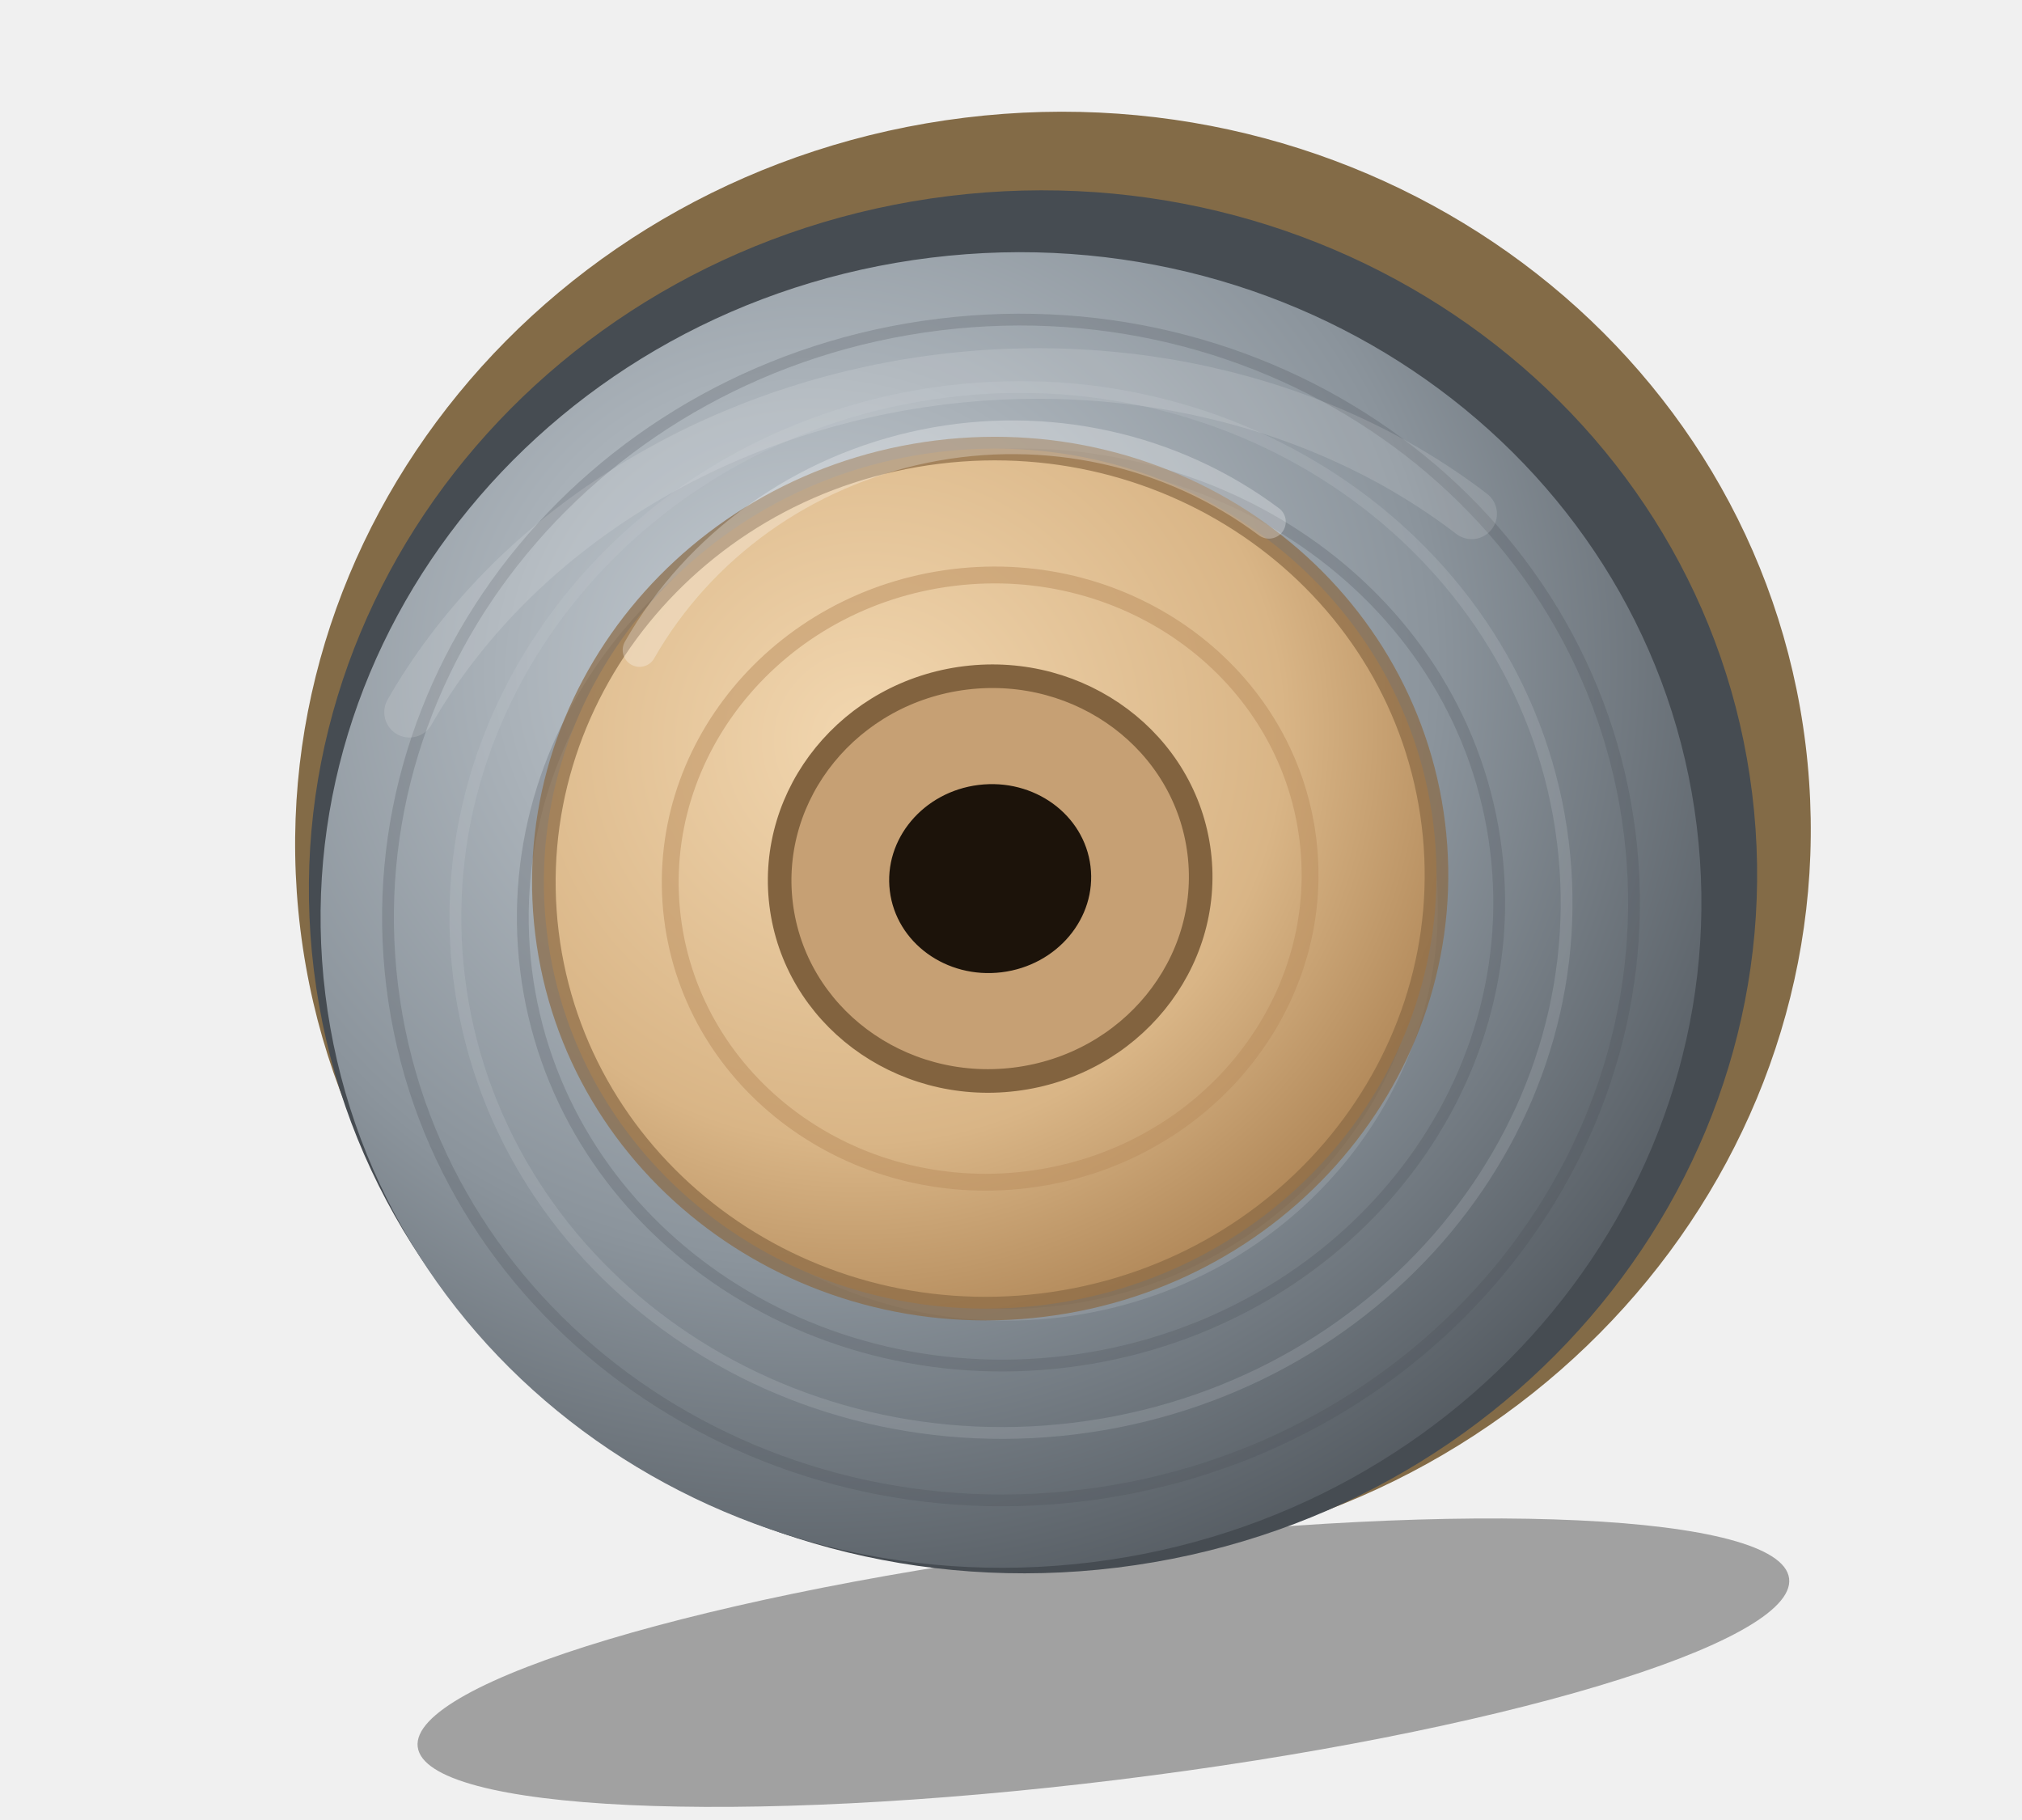
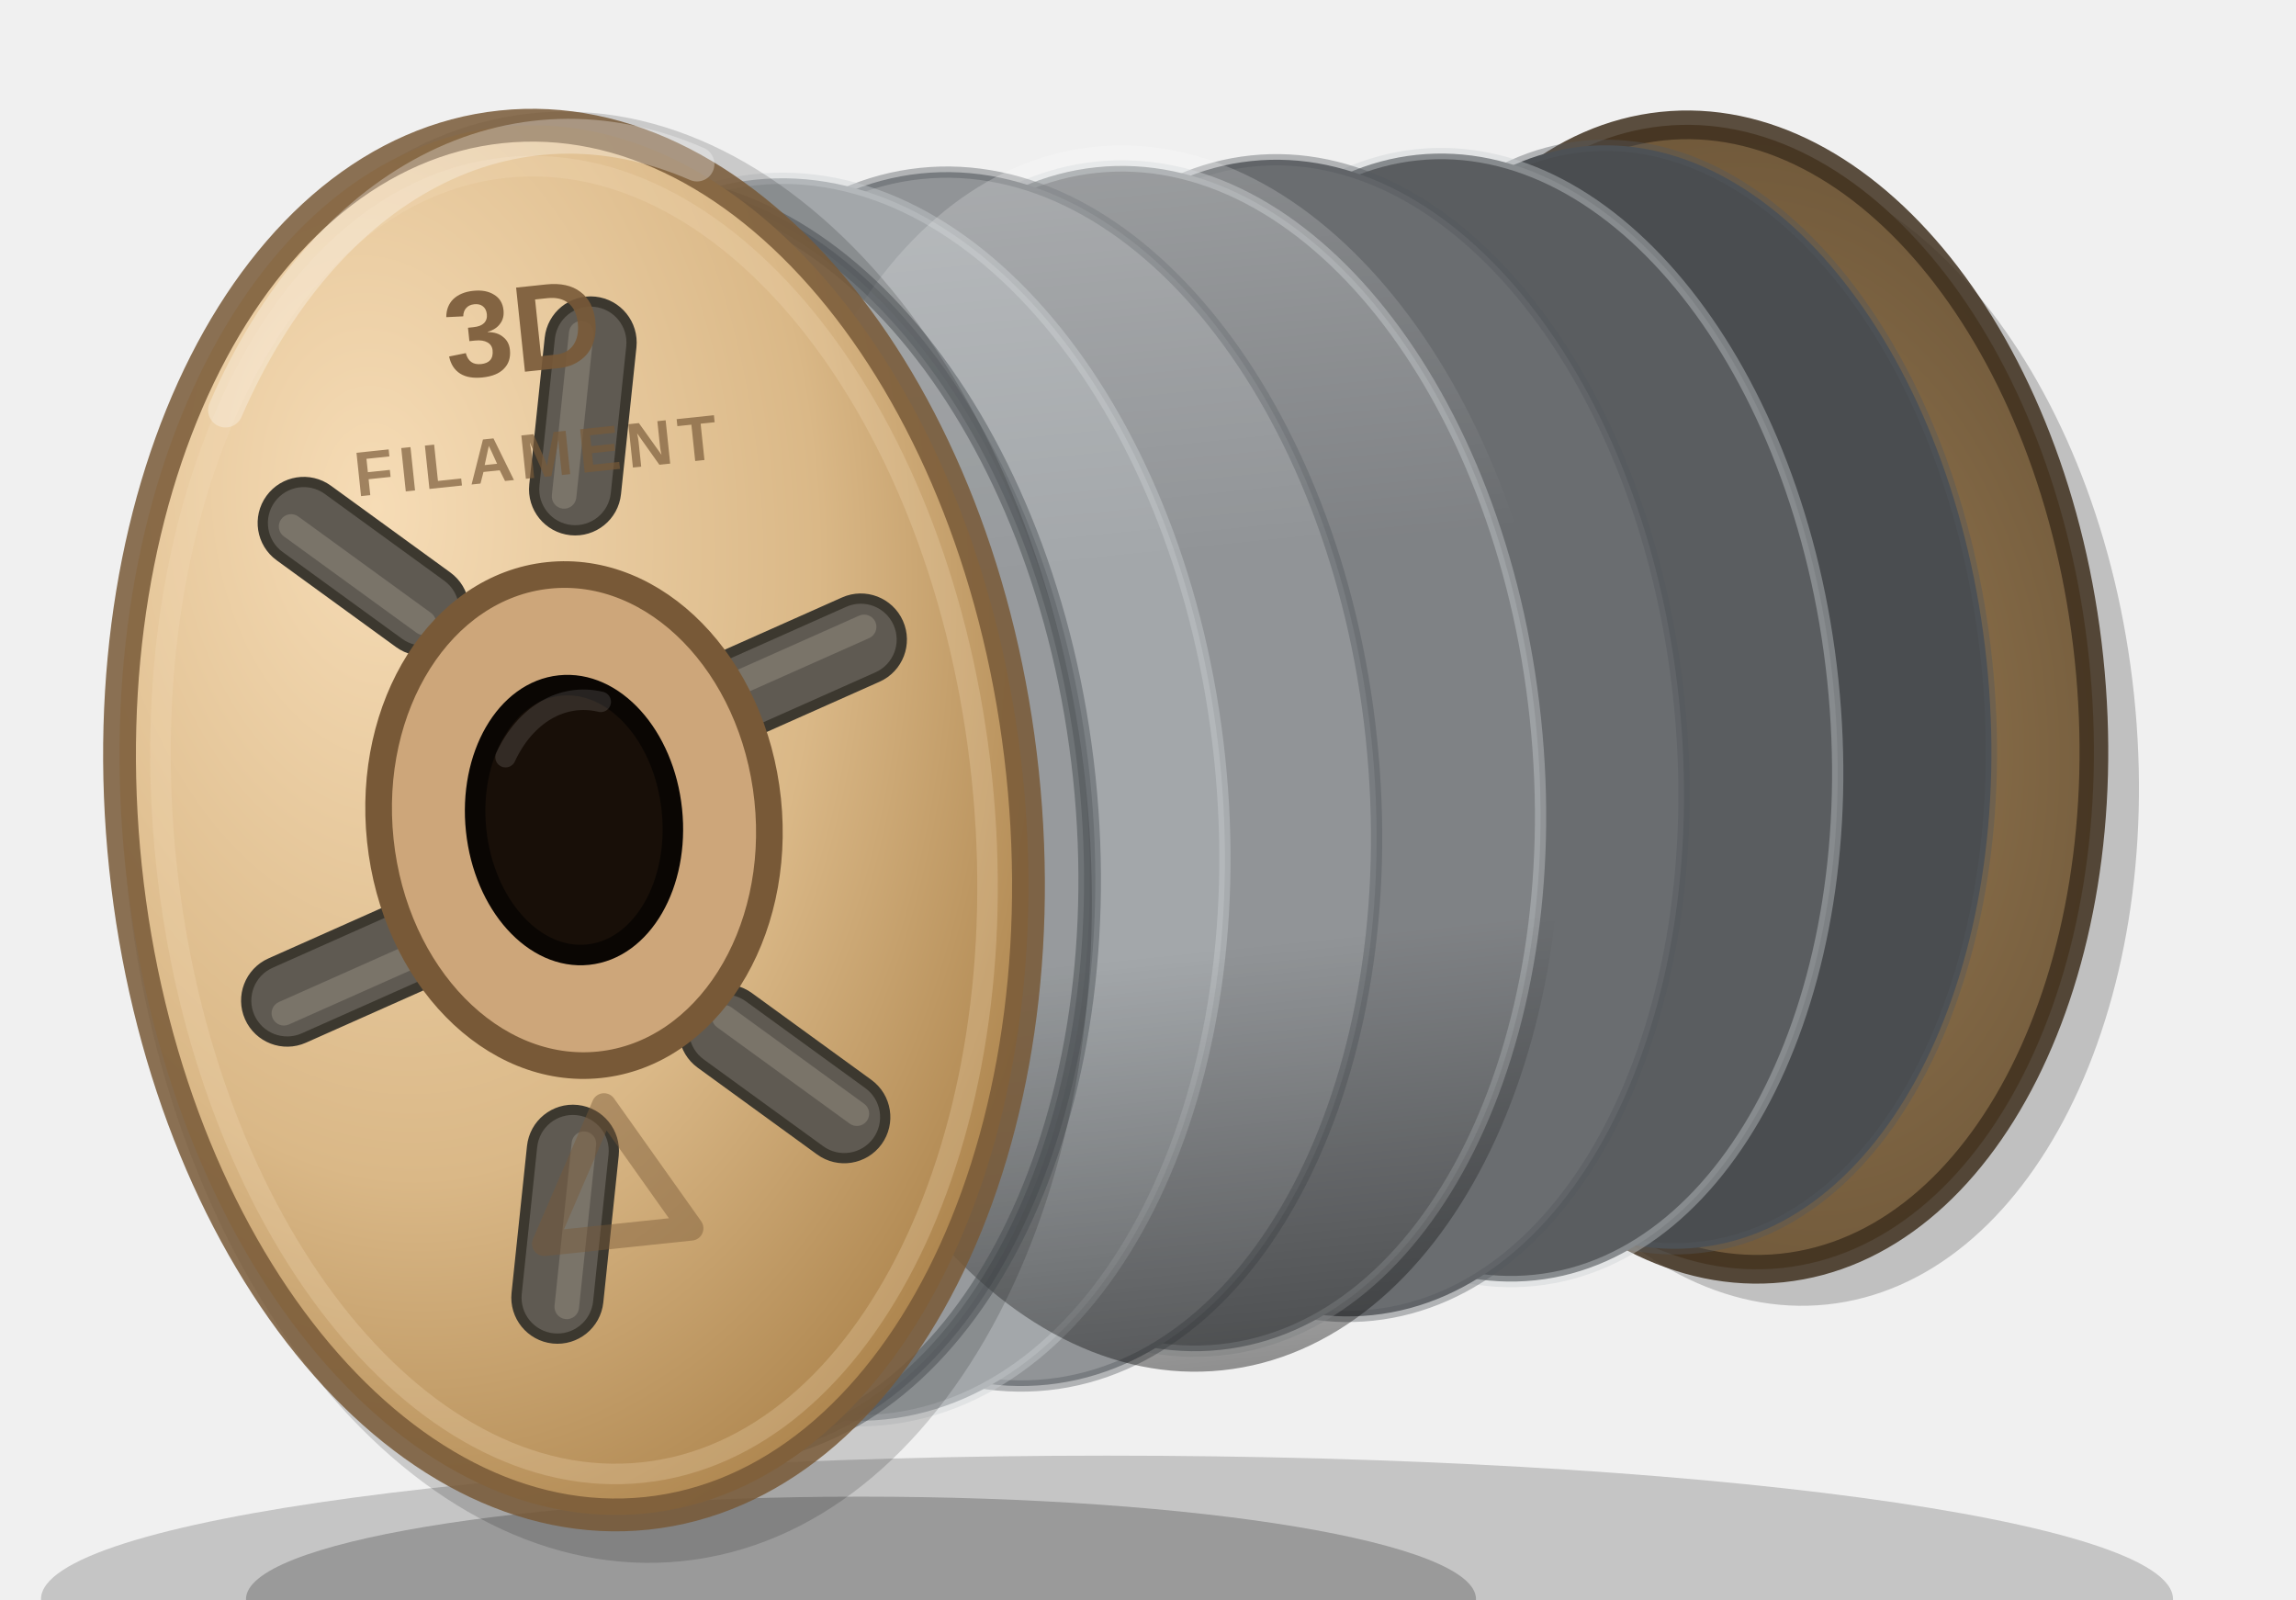
- <svg xmlns="http://www.w3.org/2000/svg" viewBox="0 0 120 108" role="img" aria-label="Filament spool">
+ <svg xmlns="http://www.w3.org/2000/svg" viewBox="12 12 112 78" role="img" aria-label="Filament spool" focusable="false">
  <defs>
-     <radialGradient id="wind" cx="38%" cy="30%" r="82%">
-       <stop offset="0" stop-color="#c7ced4" />
-       <stop offset="0.55" stop-color="#8b949c" />
-       <stop offset="1" stop-color="#464c52" />
+     <radialGradient id="spoolff" cx="32%" cy="26%" r="88%">
+       <stop offset="0" stop-color="#f6dcb6" />
+       <stop offset="0.55" stop-color="#dab887" />
+       <stop offset="1" stop-color="#a2783f" />
    </radialGradient>
-     <radialGradient id="flange" cx="38%" cy="32%" r="78%">
-       <stop offset="0" stop-color="#f2d7b0" />
-       <stop offset="0.6" stop-color="#d9b586" />
-       <stop offset="1" stop-color="#a67c4d" />
+     <radialGradient id="spoolrf" cx="58%" cy="52%" r="82%">
+       <stop offset="0" stop-color="#977a52" />
+       <stop offset="1" stop-color="#5a462d" />
    </radialGradient>
+     <linearGradient id="spoolbs" x1="0" y1="0" x2="0" y2="1">
+       <stop offset="0" stop-color="#fff" stop-opacity="0.22" />
+       <stop offset="0.34" stop-color="#fff" stop-opacity="0" />
+       <stop offset="0.66" stop-color="#000" stop-opacity="0" />
+       <stop offset="1" stop-color="#000" stop-opacity="0.4" />
+     </linearGradient>
  </defs>
-   <g transform="rotate(-7 60 54)">
-     <ellipse cx="60" cy="99" rx="41" ry="7" fill="#000" opacity="0.33" />
-     <ellipse cx="63" cy="50" rx="45" ry="43" fill="#836b47" />
-     <ellipse cx="61.5" cy="52.5" rx="43" ry="41" fill="#464c52" />
-     <ellipse cx="60" cy="54" rx="41" ry="39" fill="url(#wind)" />
-     <g fill="none" stroke-width="0.7">
-       <ellipse cx="60" cy="54" rx="17" ry="16" stroke="#c7ced4" opacity="0.20" />
-       <ellipse cx="60" cy="54" rx="21" ry="20" stroke="#464c52" opacity="0.24" />
-       <ellipse cx="60" cy="54" rx="25" ry="24" stroke="#c7ced4" opacity="0.20" />
-       <ellipse cx="60" cy="54" rx="29" ry="27" stroke="#464c52" opacity="0.24" />
-       <ellipse cx="60" cy="54" rx="33" ry="31" stroke="#c7ced4" opacity="0.20" />
-       <ellipse cx="60" cy="54" rx="37" ry="35" stroke="#464c52" opacity="0.24" />
+   <ellipse cx="66" cy="90" rx="52" ry="7" fill="#000" opacity="0.18" />
+   <ellipse cx="54" cy="90" rx="30" ry="5" fill="#000" opacity="0.22" />
+   <ellipse cx="98" cy="48" rx="18" ry="28" transform="rotate(-6 96 46)" fill="#000" opacity="0.2" />
+   <ellipse cx="96" cy="46" rx="18" ry="28" transform="rotate(-6 96 46)" fill="url(#spoolrf)" />
+   <ellipse cx="96" cy="46" rx="18" ry="28" transform="rotate(-6 96 46)" fill="none" stroke="#3f301f" stroke-width="1.4" opacity="0.85" />
+   <ellipse cx="96" cy="46" rx="6" ry="9" transform="rotate(-6 96 46)" fill="#241b10" />
+   <g fill="#7f8285">
+     <ellipse cx="92" cy="46" rx="17" ry="27" transform="rotate(-6 92 46)" fill="#4a4d50" stroke="#53595e" stroke-width="0.55" stroke-opacity="0.4" />
+     <ellipse cx="84" cy="47" rx="17.5" ry="27.6" transform="rotate(-6 84 47)" fill="#5a5d60" stroke="#cbcfd2" stroke-width="0.55" stroke-opacity="0.4" />
+     <ellipse cx="76" cy="48" rx="18" ry="28.3" transform="rotate(-6 76 48)" fill="#6a6d70" stroke="#53595e" stroke-width="0.55" stroke-opacity="0.4" />
+     <ellipse cx="68.5" cy="49" rx="18.5" ry="29" transform="rotate(-6 68.5 49)" fill="#7f8285" stroke="#cbcfd2" stroke-width="0.55" stroke-opacity="0.4" />
+     <ellipse cx="60" cy="50" rx="19" ry="29.7" transform="rotate(-6 60 50)" fill="#919497" stroke="#53595e" stroke-width="0.55" stroke-opacity="0.4" />
+     <ellipse cx="52" cy="51" rx="19.6" ry="30.4" transform="rotate(-6 52 51)" fill="#a3a7aa" stroke="#cbcfd2" stroke-width="0.55" stroke-opacity="0.4" />
+     <ellipse cx="45" cy="52" rx="20" ry="31" transform="rotate(-6 45 52)" fill="#b3b7ba" stroke="#53595e" stroke-width="0.55" stroke-opacity="0.4" />
+   </g>
+   <ellipse cx="68.5" cy="49" rx="19.5" ry="30" transform="rotate(-6 68.5 49)" fill="url(#spoolbs)" />
+   <ellipse cx="45" cy="52" rx="20" ry="31" transform="rotate(-6 45 52)" fill="none" stroke="#53595e" stroke-width="1.1" opacity="0.5" />
+   <g transform="rotate(-6 40 52)">
+     <ellipse cx="41.5" cy="53" rx="23.5" ry="35.5" fill="#000" opacity="0.16" />
+     <ellipse cx="40" cy="52" rx="22" ry="34" fill="url(#spoolff)" />
+     <ellipse cx="40" cy="52" rx="22" ry="34" fill="none" stroke="#785937" stroke-width="1.6" opacity="0.85" />
+     <ellipse cx="40" cy="52" rx="20" ry="32" fill="none" stroke="#f4dcbb" stroke-width="1" opacity="0.26" />
+     <g transform="rotate(12 42.49 32.44)">
+       <rect x="40.49" y="26.84" width="4" height="11.2" rx="2" fill="#5f5a52" />
+       <rect x="40.49" y="26.84" width="4" height="11.2" rx="2" fill="none" stroke="#3c382f" stroke-width="0.5" />
+       <rect x="41.39" y="27.84" width="1.2" height="9.2" rx="0.6" fill="#8f887c" opacity="0.55" />
    </g>
-     <path d="M20 56 A41 39 0 0 0 100 56 A41 39 0 0 1 20 56 Z" fill="#464c52" opacity="0.40" />
-     <path d="M26 38 A40 34 0 0 1 90 34" fill="none" stroke="#fff" stroke-width="3" opacity="0.13" stroke-linecap="round" />
-     <ellipse cx="59" cy="52" rx="26.5" ry="25.5" fill="url(#flange)" />
-     <ellipse cx="59" cy="52" rx="26.5" ry="25.5" fill="none" stroke="#8a6a44" stroke-width="1.4" opacity="0.7" />
-     <ellipse cx="59" cy="52" rx="19" ry="18" fill="none" stroke="#b98d5e" stroke-width="1" opacity="0.5" />
-     <path d="M40 36 A25 24 0 0 1 78 33" fill="none" stroke="#fff" stroke-width="2" opacity="0.28" stroke-linecap="round" />
-     <ellipse cx="59" cy="52" rx="12.5" ry="12" fill="#c6a074" />
-     <ellipse cx="59" cy="52" rx="12.5" ry="12" fill="none" stroke="#82633f" stroke-width="1.4" />
-     <ellipse cx="59" cy="52" rx="6" ry="5.6" fill="#1c130a" />
+     <g transform="rotate(72 51.41 45.82)">
+       <rect x="49.41" y="40.22" width="4" height="11.2" rx="2" fill="#5f5a52" />
+       <rect x="49.41" y="40.22" width="4" height="11.2" rx="2" fill="none" stroke="#3c382f" stroke-width="0.5" />
+       <rect x="50.31" y="41.22" width="1.2" height="9.2" rx="0.6" fill="#8f887c" opacity="0.55" />
+     </g>
+     <g transform="rotate(132 48.92 65.38)">
+       <rect x="46.92" y="59.78" width="4" height="11.2" rx="2" fill="#5f5a52" />
+       <rect x="46.92" y="59.78" width="4" height="11.2" rx="2" fill="none" stroke="#3c382f" stroke-width="0.5" />
+       <rect x="47.82" y="60.78" width="1.2" height="9.2" rx="0.6" fill="#8f887c" opacity="0.55" />
+     </g>
+     <g transform="rotate(192 37.51 71.56)">
+       <rect x="35.51" y="65.96" width="4" height="11.2" rx="2" fill="#5f5a52" />
+       <rect x="35.51" y="65.96" width="4" height="11.2" rx="2" fill="none" stroke="#3c382f" stroke-width="0.5" />
+       <rect x="36.41" y="66.96" width="1.2" height="9.2" rx="0.6" fill="#8f887c" opacity="0.55" />
+     </g>
+     <g transform="rotate(252 28.59 58.18)">
+       <rect x="26.59" y="52.58" width="4" height="11.2" rx="2" fill="#5f5a52" />
+       <rect x="26.59" y="52.58" width="4" height="11.2" rx="2" fill="none" stroke="#3c382f" stroke-width="0.5" />
+       <rect x="27.49" y="53.58" width="1.2" height="9.2" rx="0.6" fill="#8f887c" opacity="0.55" />
+     </g>
+     <g transform="rotate(312 31.08 38.62)">
+       <rect x="29.08" y="33.02" width="4" height="11.2" rx="2" fill="#5f5a52" />
+       <rect x="29.08" y="33.02" width="4" height="11.2" rx="2" fill="none" stroke="#3c382f" stroke-width="0.5" />
+       <rect x="29.98" y="34.02" width="1.2" height="9.2" rx="0.6" fill="#8f887c" opacity="0.55" />
+     </g>
+     <text x="40" y="30" text-anchor="middle" font-family="Arial, Helvetica, sans-serif" font-weight="800" font-size="6" fill="#785937" opacity="0.9">3D</text>
+     <text x="40" y="35.2" text-anchor="middle" font-family="Arial, Helvetica, sans-serif" font-weight="700" font-size="3.1" letter-spacing="0.3" fill="#785937" opacity="0.68">FILAMENT</text>
+     <path d="M40 66 l3.6 6.4 -7.2 0 z" fill="none" stroke="#785937" stroke-width="1.2" stroke-linejoin="round" opacity="0.45" />
+     <ellipse cx="40" cy="52" rx="9.5" ry="12" fill="#cda67a" />
+     <ellipse cx="40" cy="52" rx="9.5" ry="12" fill="none" stroke="#785937" stroke-width="1.3" />
+     <ellipse cx="40" cy="52" rx="4.8" ry="6.6" fill="#180f08" />
+     <ellipse cx="40" cy="52" rx="4.8" ry="6.6" fill="none" stroke="#0a0603" stroke-width="1" />
+     <path d="M37 48.6 A4.8 6.6 0 0 1 41.9 46.4" fill="none" stroke="#fff" stroke-width="1" opacity="0.12" stroke-linecap="round" />
  </g>
+   <path d="M23 32 A22 34 -6 0 1 46 20" fill="none" stroke="#fff" stroke-width="1.7" opacity="0.3" stroke-linecap="round" />
</svg>
